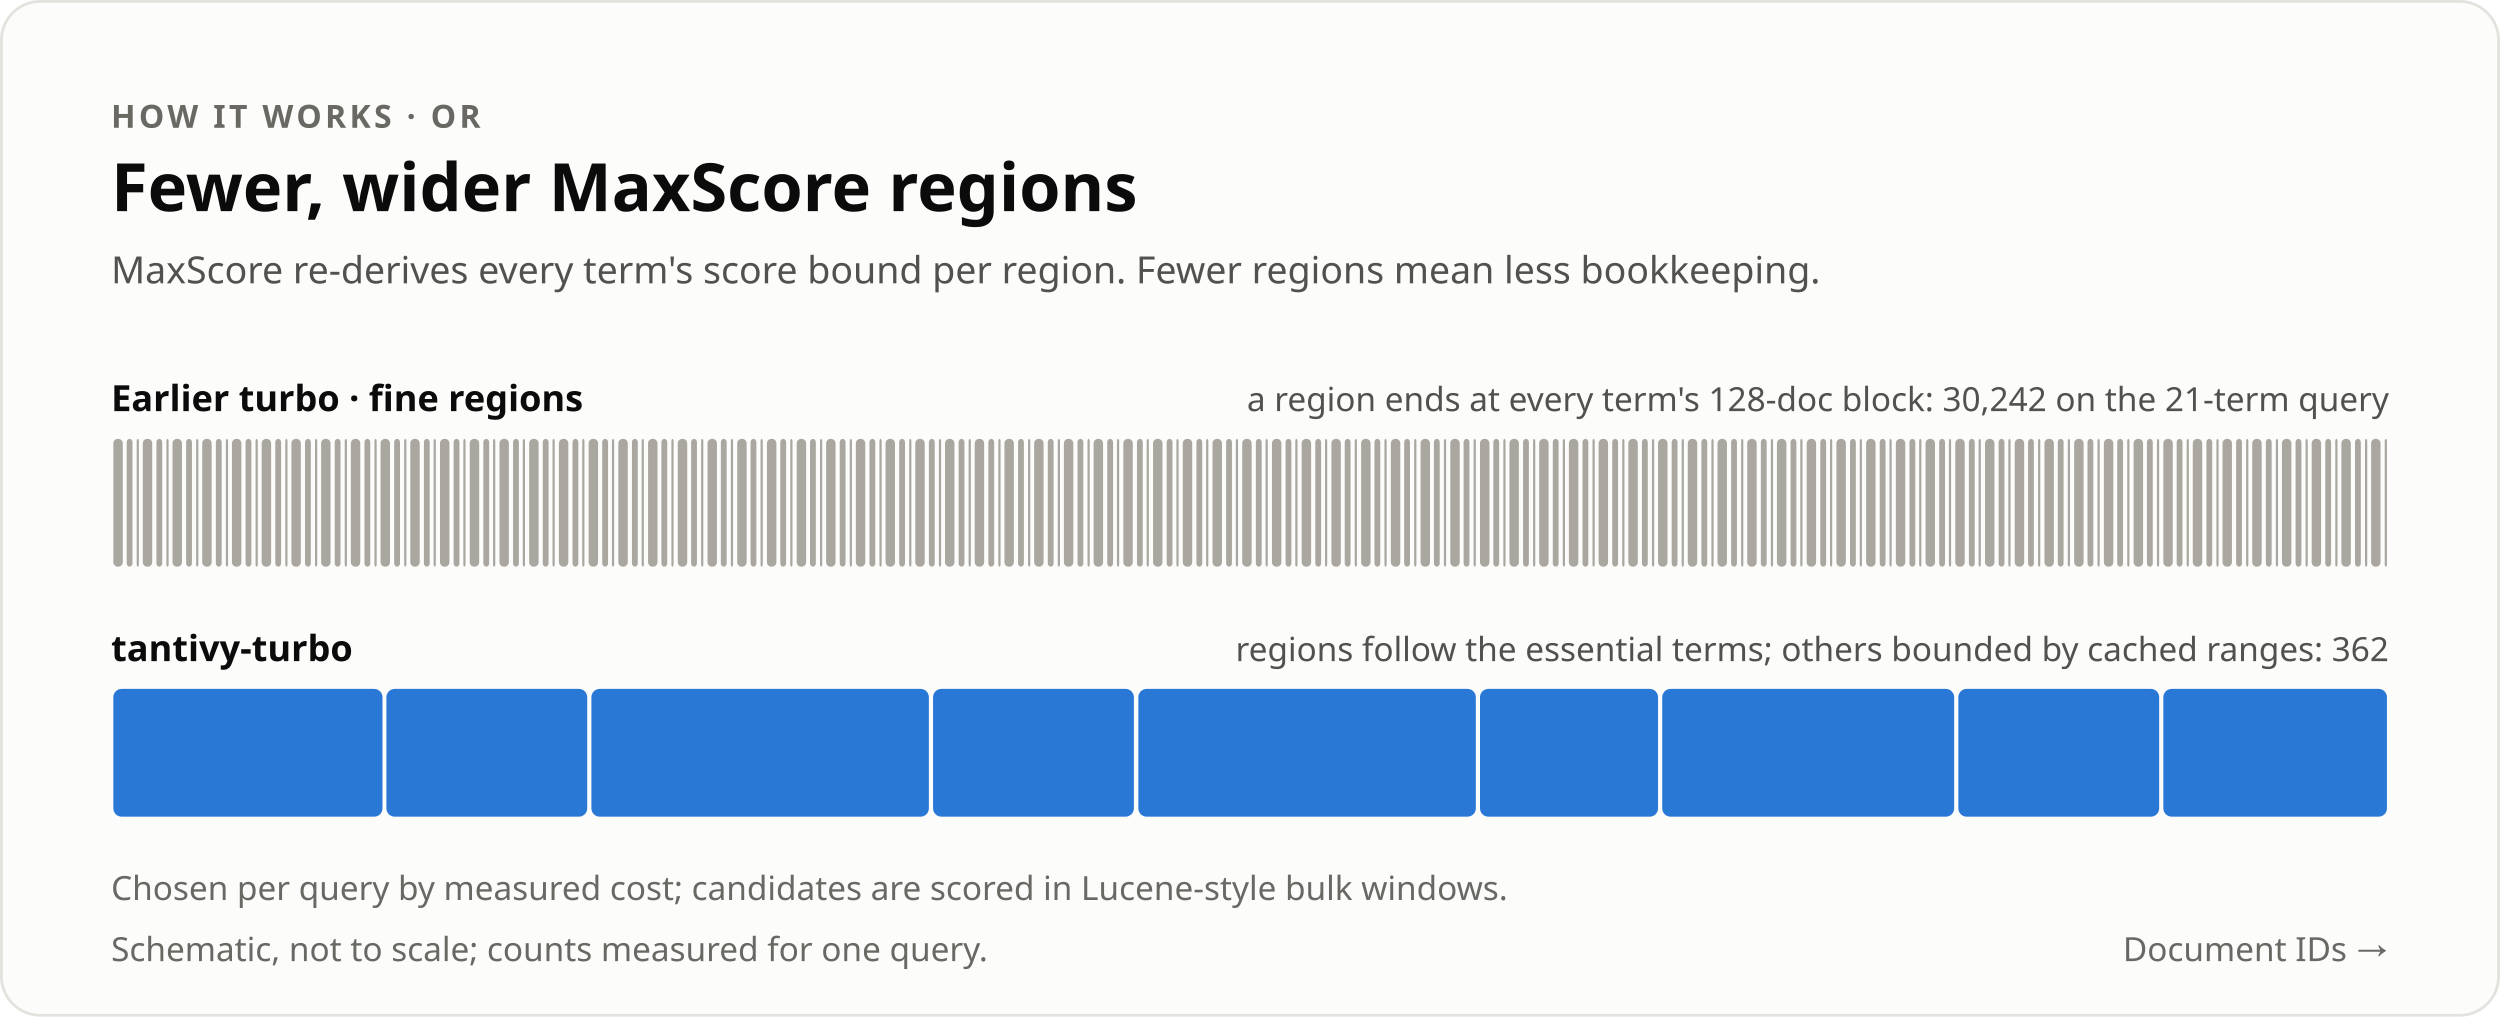
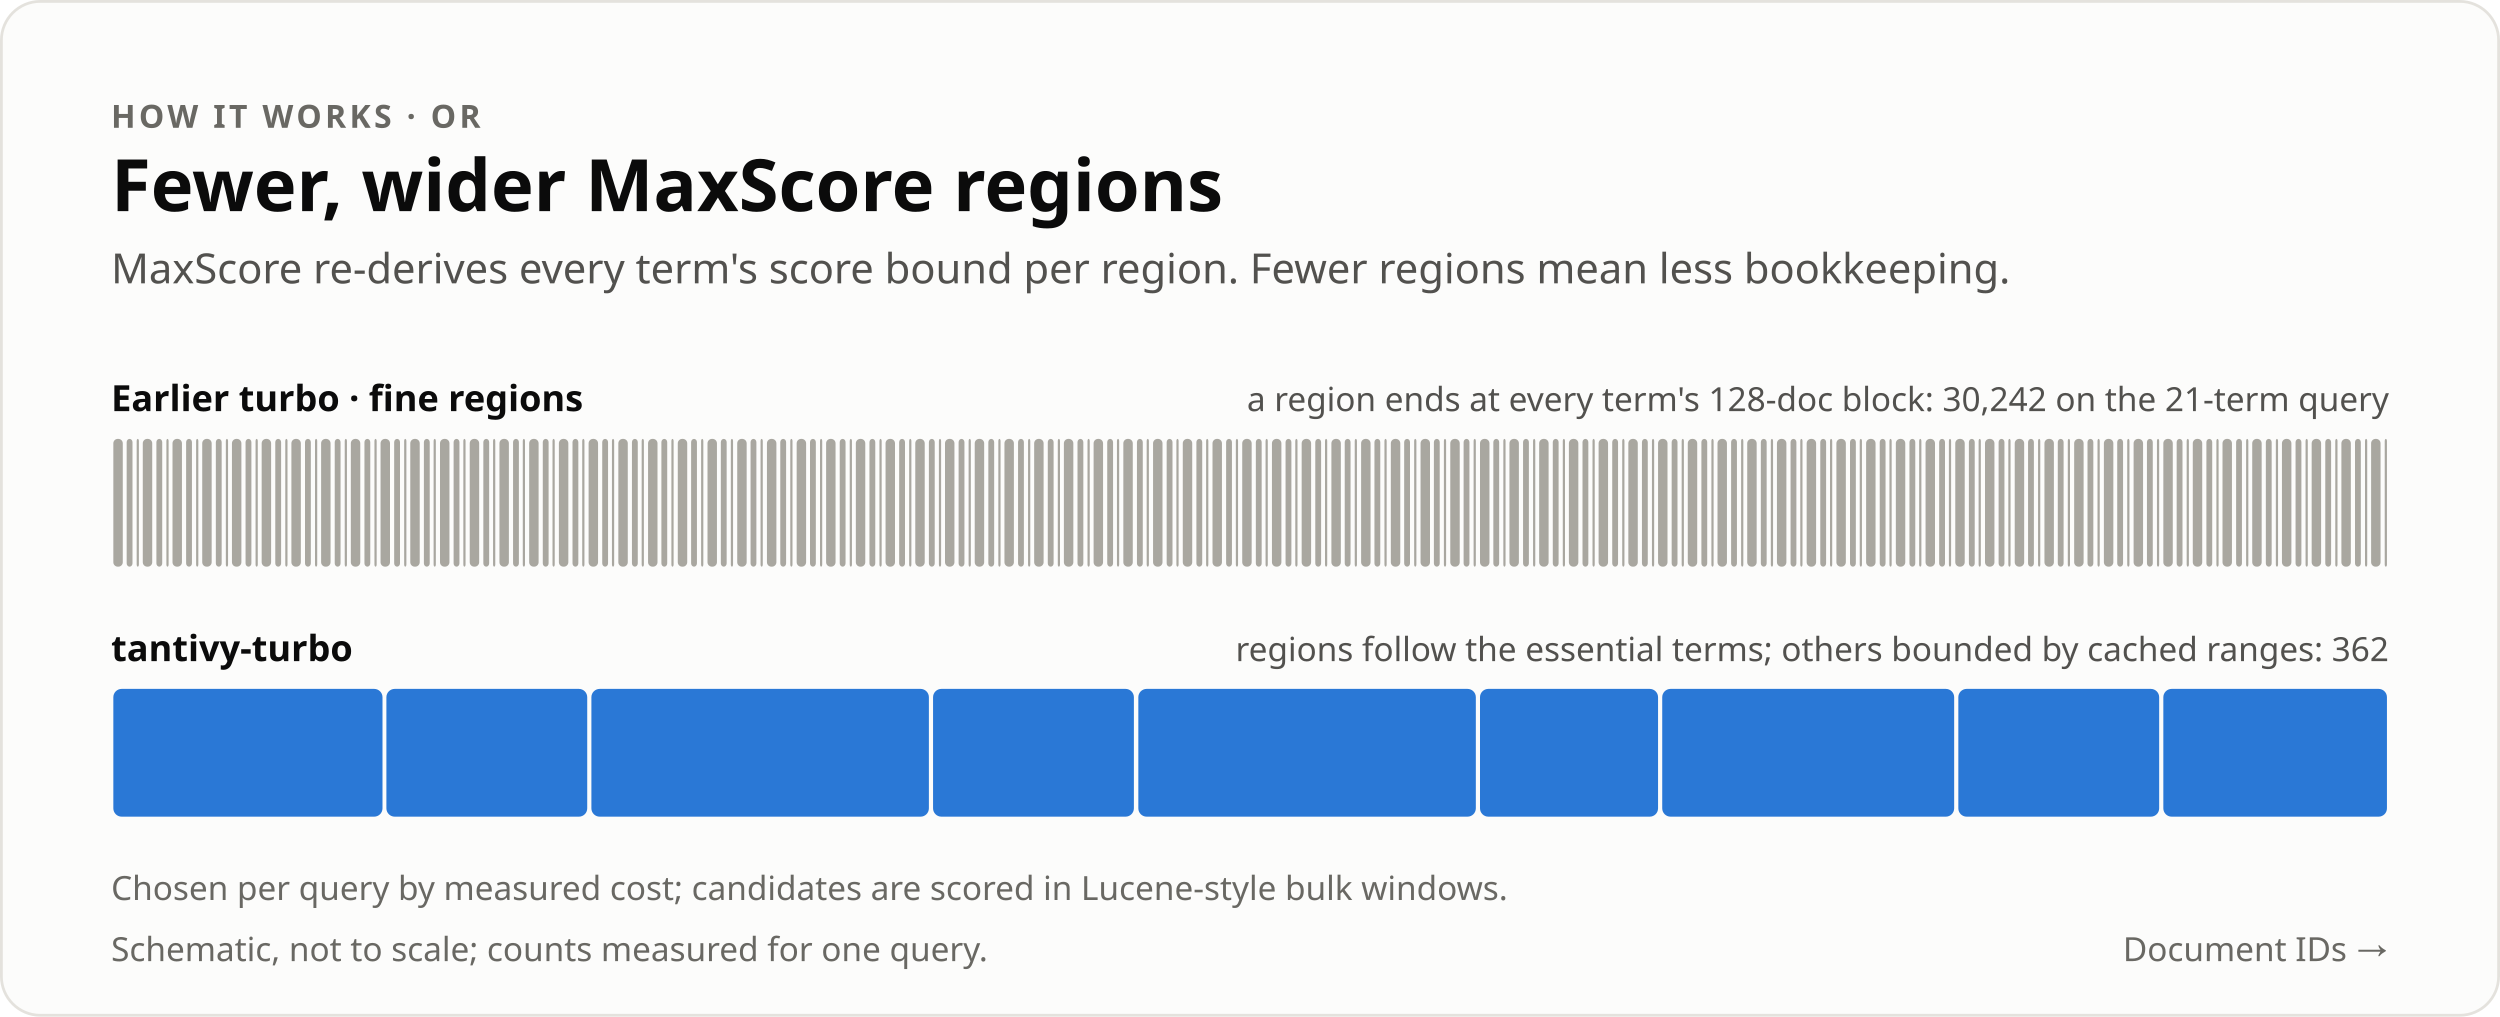
- <svg xmlns="http://www.w3.org/2000/svg" width="900" height="366" viewBox="0 0 900 366" role="img">
+ <svg xmlns="http://www.w3.org/2000/svg" width="900" height="366" viewBox="0 0 900 366" role="img" aria-labelledby="chart-title chart-description">
  <rect x="0.5" y="0.5" width="899" height="365" rx="14" fill="#fcfcfb" stroke="#e4e2dd" />
  <text x="40.0" y="46.0" font-size="11.5" font-weight="600" fill="#696863" text-anchor="start" letter-spacing="1.2" font-family="-apple-system, BlinkMacSystemFont, 'Segoe UI', 'Noto Sans', Helvetica, Arial, sans-serif">HOW IT WORKS · OR</text>
-   <text x="40.0" y="76.0" font-size="24" font-weight="700" fill="#0b0b0b" text-anchor="start" font-family="-apple-system, BlinkMacSystemFont, 'Segoe UI', 'Noto Sans', Helvetica, Arial, sans-serif">Fewer, wider MaxScore regions</text>
-   <text x="40.0" y="102.0" font-size="13.5" font-weight="400" fill="#52514e" text-anchor="start" font-family="-apple-system, BlinkMacSystemFont, 'Segoe UI', 'Noto Sans', Helvetica, Arial, sans-serif">MaxScore re-derives every term's score bound per region. Fewer regions mean less bookkeeping.</text>
+   <text x="40.0" y="76.0" font-size="26" font-weight="700" fill="#0b0b0b" text-anchor="start" font-family="-apple-system, BlinkMacSystemFont, 'Segoe UI', 'Noto Sans', Helvetica, Arial, sans-serif">Fewer, wider MaxScore regions</text>
+   <text x="40.0" y="102.0" font-size="15" font-weight="400" fill="#52514e" text-anchor="start" font-family="-apple-system, BlinkMacSystemFont, 'Segoe UI', 'Noto Sans', Helvetica, Arial, sans-serif">MaxScore re-derives every term's score bound per region. Fewer regions mean less bookkeeping.</text>
  <text x="40.0" y="148.0" font-size="13" font-weight="600" fill="#0b0b0b" text-anchor="start" font-family="-apple-system, BlinkMacSystemFont, 'Segoe UI', 'Noto Sans', Helvetica, Arial, sans-serif">Earlier turbo · fine regions</text>
  <text x="860.0" y="148.0" font-size="12" font-weight="400" fill="#52514e" text-anchor="end" font-family="-apple-system, BlinkMacSystemFont, 'Segoe UI', 'Noto Sans', Helvetica, Arial, sans-serif">a region ends at every term's 128-doc block: 30,242 on the 21-term query</text>
  <rect x="40.8" y="158" width="3.4" height="46" rx="1.6" fill="#a9a7a0" />
  <rect x="45.6" y="158" width="2.1" height="46" rx="1.2" fill="#a9a7a0" />
  <rect x="49.2" y="158" width="0.8" height="46" rx="0.8" fill="#a9a7a0" />
  <rect x="51.4" y="158" width="3.4" height="46" rx="1.6" fill="#a9a7a0" />
  <rect x="56.3" y="158" width="2.1" height="46" rx="1.2" fill="#a9a7a0" />
  <rect x="59.9" y="158" width="0.8" height="46" rx="0.8" fill="#a9a7a0" />
  <rect x="62.1" y="158" width="3.4" height="46" rx="1.6" fill="#a9a7a0" />
  <rect x="67.0" y="158" width="2.1" height="46" rx="1.2" fill="#a9a7a0" />
  <rect x="70.6" y="158" width="0.8" height="46" rx="0.8" fill="#a9a7a0" />
  <rect x="72.8" y="158" width="3.4" height="46" rx="1.6" fill="#a9a7a0" />
  <rect x="77.7" y="158" width="2.1" height="46" rx="1.2" fill="#a9a7a0" />
  <rect x="81.3" y="158" width="0.8" height="46" rx="0.8" fill="#a9a7a0" />
  <rect x="83.5" y="158" width="3.4" height="46" rx="1.6" fill="#a9a7a0" />
  <rect x="88.4" y="158" width="2.1" height="46" rx="1.2" fill="#a9a7a0" />
  <rect x="92.0" y="158" width="0.8" height="46" rx="0.8" fill="#a9a7a0" />
  <rect x="94.2" y="158" width="3.4" height="46" rx="1.6" fill="#a9a7a0" />
  <rect x="99.1" y="158" width="2.1" height="46" rx="1.2" fill="#a9a7a0" />
  <rect x="102.7" y="158" width="0.8" height="46" rx="0.8" fill="#a9a7a0" />
  <rect x="104.9" y="158" width="3.4" height="46" rx="1.6" fill="#a9a7a0" />
  <rect x="109.8" y="158" width="2.1" height="46" rx="1.2" fill="#a9a7a0" />
  <rect x="113.4" y="158" width="0.8" height="46" rx="0.8" fill="#a9a7a0" />
  <rect x="115.6" y="158" width="3.4" height="46" rx="1.6" fill="#a9a7a0" />
  <rect x="120.5" y="158" width="2.1" height="46" rx="1.2" fill="#a9a7a0" />
  <rect x="124.1" y="158" width="0.8" height="46" rx="0.8" fill="#a9a7a0" />
  <rect x="126.3" y="158" width="3.4" height="46" rx="1.6" fill="#a9a7a0" />
  <rect x="131.2" y="158" width="2.1" height="46" rx="1.2" fill="#a9a7a0" />
  <rect x="134.8" y="158" width="0.8" height="46" rx="0.8" fill="#a9a7a0" />
  <rect x="137.0" y="158" width="3.4" height="46" rx="1.6" fill="#a9a7a0" />
  <rect x="141.9" y="158" width="2.1" height="46" rx="1.2" fill="#a9a7a0" />
  <rect x="145.5" y="158" width="0.8" height="46" rx="0.8" fill="#a9a7a0" />
  <rect x="147.7" y="158" width="3.4" height="46" rx="1.6" fill="#a9a7a0" />
  <rect x="152.6" y="158" width="2.1" height="46" rx="1.2" fill="#a9a7a0" />
  <rect x="156.1" y="158" width="0.8" height="46" rx="0.8" fill="#a9a7a0" />
  <rect x="158.4" y="158" width="3.4" height="46" rx="1.6" fill="#a9a7a0" />
  <rect x="163.3" y="158" width="2.1" height="46" rx="1.2" fill="#a9a7a0" />
  <rect x="166.8" y="158" width="0.8" height="46" rx="0.8" fill="#a9a7a0" />
  <rect x="169.1" y="158" width="3.4" height="46" rx="1.6" fill="#a9a7a0" />
  <rect x="174.0" y="158" width="2.1" height="46" rx="1.2" fill="#a9a7a0" />
  <rect x="177.5" y="158" width="0.8" height="46" rx="0.8" fill="#a9a7a0" />
  <rect x="179.8" y="158" width="3.4" height="46" rx="1.6" fill="#a9a7a0" />
  <rect x="184.7" y="158" width="2.1" height="46" rx="1.2" fill="#a9a7a0" />
  <rect x="188.2" y="158" width="0.8" height="46" rx="0.8" fill="#a9a7a0" />
  <rect x="190.5" y="158" width="3.4" height="46" rx="1.6" fill="#a9a7a0" />
  <rect x="195.4" y="158" width="2.1" height="46" rx="1.2" fill="#a9a7a0" />
  <rect x="198.9" y="158" width="0.8" height="46" rx="0.8" fill="#a9a7a0" />
  <rect x="201.2" y="158" width="3.4" height="46" rx="1.6" fill="#a9a7a0" />
  <rect x="206.1" y="158" width="2.1" height="46" rx="1.2" fill="#a9a7a0" />
  <rect x="209.6" y="158" width="0.8" height="46" rx="0.8" fill="#a9a7a0" />
  <rect x="211.9" y="158" width="3.4" height="46" rx="1.6" fill="#a9a7a0" />
  <rect x="216.8" y="158" width="2.1" height="46" rx="1.2" fill="#a9a7a0" />
  <rect x="220.3" y="158" width="0.8" height="46" rx="0.8" fill="#a9a7a0" />
  <rect x="222.6" y="158" width="3.4" height="46" rx="1.6" fill="#a9a7a0" />
  <rect x="227.5" y="158" width="2.1" height="46" rx="1.2" fill="#a9a7a0" />
  <rect x="231.0" y="158" width="0.8" height="46" rx="0.8" fill="#a9a7a0" />
  <rect x="233.3" y="158" width="3.4" height="46" rx="1.6" fill="#a9a7a0" />
  <rect x="238.1" y="158" width="2.1" height="46" rx="1.2" fill="#a9a7a0" />
  <rect x="241.7" y="158" width="0.8" height="46" rx="0.8" fill="#a9a7a0" />
  <rect x="244.0" y="158" width="3.4" height="46" rx="1.6" fill="#a9a7a0" />
  <rect x="248.8" y="158" width="2.1" height="46" rx="1.2" fill="#a9a7a0" />
  <rect x="252.4" y="158" width="0.8" height="46" rx="0.8" fill="#a9a7a0" />
  <rect x="254.7" y="158" width="3.4" height="46" rx="1.6" fill="#a9a7a0" />
  <rect x="259.5" y="158" width="2.1" height="46" rx="1.2" fill="#a9a7a0" />
  <rect x="263.1" y="158" width="0.8" height="46" rx="0.8" fill="#a9a7a0" />
  <rect x="265.4" y="158" width="3.4" height="46" rx="1.6" fill="#a9a7a0" />
  <rect x="270.2" y="158" width="2.1" height="46" rx="1.2" fill="#a9a7a0" />
  <rect x="273.8" y="158" width="0.8" height="46" rx="0.8" fill="#a9a7a0" />
  <rect x="276.1" y="158" width="3.4" height="46" rx="1.6" fill="#a9a7a0" />
  <rect x="280.9" y="158" width="2.1" height="46" rx="1.2" fill="#a9a7a0" />
  <rect x="284.5" y="158" width="0.8" height="46" rx="0.8" fill="#a9a7a0" />
  <rect x="286.8" y="158" width="3.4" height="46" rx="1.6" fill="#a9a7a0" />
  <rect x="291.6" y="158" width="2.1" height="46" rx="1.2" fill="#a9a7a0" />
  <rect x="295.2" y="158" width="0.8" height="46" rx="0.8" fill="#a9a7a0" />
  <rect x="297.4" y="158" width="3.4" height="46" rx="1.6" fill="#a9a7a0" />
  <rect x="302.3" y="158" width="2.1" height="46" rx="1.2" fill="#a9a7a0" />
  <rect x="305.9" y="158" width="0.8" height="46" rx="0.8" fill="#a9a7a0" />
  <rect x="308.1" y="158" width="3.4" height="46" rx="1.6" fill="#a9a7a0" />
  <rect x="313.0" y="158" width="2.1" height="46" rx="1.2" fill="#a9a7a0" />
  <rect x="316.6" y="158" width="0.8" height="46" rx="0.8" fill="#a9a7a0" />
  <rect x="318.8" y="158" width="3.4" height="46" rx="1.6" fill="#a9a7a0" />
  <rect x="323.7" y="158" width="2.1" height="46" rx="1.2" fill="#a9a7a0" />
  <rect x="327.3" y="158" width="0.8" height="46" rx="0.8" fill="#a9a7a0" />
  <rect x="329.5" y="158" width="3.4" height="46" rx="1.6" fill="#a9a7a0" />
  <rect x="334.4" y="158" width="2.1" height="46" rx="1.2" fill="#a9a7a0" />
  <rect x="338.0" y="158" width="0.8" height="46" rx="0.8" fill="#a9a7a0" />
  <rect x="340.2" y="158" width="3.4" height="46" rx="1.6" fill="#a9a7a0" />
  <rect x="345.1" y="158" width="2.1" height="46" rx="1.2" fill="#a9a7a0" />
  <rect x="348.7" y="158" width="0.8" height="46" rx="0.8" fill="#a9a7a0" />
  <rect x="350.9" y="158" width="3.4" height="46" rx="1.6" fill="#a9a7a0" />
  <rect x="355.8" y="158" width="2.1" height="46" rx="1.2" fill="#a9a7a0" />
  <rect x="359.4" y="158" width="0.8" height="46" rx="0.8" fill="#a9a7a0" />
  <rect x="361.6" y="158" width="3.4" height="46" rx="1.6" fill="#a9a7a0" />
  <rect x="366.5" y="158" width="2.1" height="46" rx="1.2" fill="#a9a7a0" />
  <rect x="370.1" y="158" width="0.8" height="46" rx="0.8" fill="#a9a7a0" />
  <rect x="372.3" y="158" width="3.4" height="46" rx="1.6" fill="#a9a7a0" />
  <rect x="377.2" y="158" width="2.1" height="46" rx="1.2" fill="#a9a7a0" />
  <rect x="380.8" y="158" width="0.8" height="46" rx="0.8" fill="#a9a7a0" />
  <rect x="383.0" y="158" width="3.4" height="46" rx="1.6" fill="#a9a7a0" />
  <rect x="387.9" y="158" width="2.1" height="46" rx="1.2" fill="#a9a7a0" />
  <rect x="391.5" y="158" width="0.8" height="46" rx="0.8" fill="#a9a7a0" />
  <rect x="393.7" y="158" width="3.4" height="46" rx="1.6" fill="#a9a7a0" />
  <rect x="398.6" y="158" width="2.1" height="46" rx="1.2" fill="#a9a7a0" />
  <rect x="402.1" y="158" width="0.8" height="46" rx="0.8" fill="#a9a7a0" />
  <rect x="404.4" y="158" width="3.4" height="46" rx="1.6" fill="#a9a7a0" />
  <rect x="409.3" y="158" width="2.1" height="46" rx="1.2" fill="#a9a7a0" />
  <rect x="412.8" y="158" width="0.8" height="46" rx="0.8" fill="#a9a7a0" />
  <rect x="415.1" y="158" width="3.4" height="46" rx="1.6" fill="#a9a7a0" />
  <rect x="420.0" y="158" width="2.1" height="46" rx="1.2" fill="#a9a7a0" />
  <rect x="423.5" y="158" width="0.8" height="46" rx="0.8" fill="#a9a7a0" />
  <rect x="425.8" y="158" width="3.4" height="46" rx="1.6" fill="#a9a7a0" />
  <rect x="430.7" y="158" width="2.1" height="46" rx="1.2" fill="#a9a7a0" />
  <rect x="434.2" y="158" width="0.8" height="46" rx="0.8" fill="#a9a7a0" />
  <rect x="436.5" y="158" width="3.4" height="46" rx="1.6" fill="#a9a7a0" />
  <rect x="441.4" y="158" width="2.1" height="46" rx="1.2" fill="#a9a7a0" />
  <rect x="444.9" y="158" width="0.8" height="46" rx="0.8" fill="#a9a7a0" />
  <rect x="447.2" y="158" width="3.4" height="46" rx="1.6" fill="#a9a7a0" />
  <rect x="452.1" y="158" width="2.1" height="46" rx="1.2" fill="#a9a7a0" />
  <rect x="455.6" y="158" width="0.8" height="46" rx="0.8" fill="#a9a7a0" />
  <rect x="457.9" y="158" width="3.4" height="46" rx="1.6" fill="#a9a7a0" />
  <rect x="462.8" y="158" width="2.1" height="46" rx="1.2" fill="#a9a7a0" />
  <rect x="466.3" y="158" width="0.8" height="46" rx="0.8" fill="#a9a7a0" />
  <rect x="468.6" y="158" width="3.4" height="46" rx="1.6" fill="#a9a7a0" />
  <rect x="473.5" y="158" width="2.1" height="46" rx="1.2" fill="#a9a7a0" />
  <rect x="477.0" y="158" width="0.8" height="46" rx="0.8" fill="#a9a7a0" />
  <rect x="479.3" y="158" width="3.4" height="46" rx="1.6" fill="#a9a7a0" />
  <rect x="484.1" y="158" width="2.1" height="46" rx="1.2" fill="#a9a7a0" />
  <rect x="487.7" y="158" width="0.8" height="46" rx="0.8" fill="#a9a7a0" />
  <rect x="490.0" y="158" width="3.4" height="46" rx="1.6" fill="#a9a7a0" />
  <rect x="494.8" y="158" width="2.1" height="46" rx="1.2" fill="#a9a7a0" />
  <rect x="498.4" y="158" width="0.8" height="46" rx="0.8" fill="#a9a7a0" />
  <rect x="500.7" y="158" width="3.4" height="46" rx="1.6" fill="#a9a7a0" />
  <rect x="505.5" y="158" width="2.1" height="46" rx="1.2" fill="#a9a7a0" />
  <rect x="509.1" y="158" width="0.8" height="46" rx="0.8" fill="#a9a7a0" />
  <rect x="511.4" y="158" width="3.4" height="46" rx="1.6" fill="#a9a7a0" />
  <rect x="516.2" y="158" width="2.1" height="46" rx="1.2" fill="#a9a7a0" />
  <rect x="519.8" y="158" width="0.8" height="46" rx="0.8" fill="#a9a7a0" />
  <rect x="522.1" y="158" width="3.4" height="46" rx="1.6" fill="#a9a7a0" />
  <rect x="526.9" y="158" width="2.1" height="46" rx="1.2" fill="#a9a7a0" />
  <rect x="530.5" y="158" width="0.8" height="46" rx="0.8" fill="#a9a7a0" />
  <rect x="532.8" y="158" width="3.4" height="46" rx="1.6" fill="#a9a7a0" />
  <rect x="537.6" y="158" width="2.1" height="46" rx="1.2" fill="#a9a7a0" />
  <rect x="541.2" y="158" width="0.8" height="46" rx="0.8" fill="#a9a7a0" />
  <rect x="543.4" y="158" width="3.4" height="46" rx="1.6" fill="#a9a7a0" />
  <rect x="548.3" y="158" width="2.1" height="46" rx="1.2" fill="#a9a7a0" />
  <rect x="551.9" y="158" width="0.8" height="46" rx="0.8" fill="#a9a7a0" />
  <rect x="554.1" y="158" width="3.4" height="46" rx="1.6" fill="#a9a7a0" />
  <rect x="559.0" y="158" width="2.1" height="46" rx="1.2" fill="#a9a7a0" />
  <rect x="562.6" y="158" width="0.8" height="46" rx="0.8" fill="#a9a7a0" />
  <rect x="564.8" y="158" width="3.4" height="46" rx="1.6" fill="#a9a7a0" />
  <rect x="569.7" y="158" width="2.1" height="46" rx="1.2" fill="#a9a7a0" />
  <rect x="573.3" y="158" width="0.8" height="46" rx="0.8" fill="#a9a7a0" />
  <rect x="575.5" y="158" width="3.4" height="46" rx="1.6" fill="#a9a7a0" />
  <rect x="580.4" y="158" width="2.1" height="46" rx="1.2" fill="#a9a7a0" />
  <rect x="584.0" y="158" width="0.8" height="46" rx="0.8" fill="#a9a7a0" />
  <rect x="586.2" y="158" width="3.4" height="46" rx="1.6" fill="#a9a7a0" />
  <rect x="591.1" y="158" width="2.1" height="46" rx="1.2" fill="#a9a7a0" />
  <rect x="594.7" y="158" width="0.8" height="46" rx="0.8" fill="#a9a7a0" />
  <rect x="596.9" y="158" width="3.4" height="46" rx="1.6" fill="#a9a7a0" />
  <rect x="601.8" y="158" width="2.1" height="46" rx="1.2" fill="#a9a7a0" />
  <rect x="605.4" y="158" width="0.8" height="46" rx="0.8" fill="#a9a7a0" />
  <rect x="607.6" y="158" width="3.4" height="46" rx="1.6" fill="#a9a7a0" />
  <rect x="612.5" y="158" width="2.1" height="46" rx="1.2" fill="#a9a7a0" />
  <rect x="616.1" y="158" width="0.8" height="46" rx="0.8" fill="#a9a7a0" />
  <rect x="618.3" y="158" width="3.4" height="46" rx="1.6" fill="#a9a7a0" />
  <rect x="623.2" y="158" width="2.1" height="46" rx="1.2" fill="#a9a7a0" />
  <rect x="626.8" y="158" width="0.8" height="46" rx="0.8" fill="#a9a7a0" />
  <rect x="629.0" y="158" width="3.4" height="46" rx="1.6" fill="#a9a7a0" />
  <rect x="633.9" y="158" width="2.1" height="46" rx="1.2" fill="#a9a7a0" />
  <rect x="637.5" y="158" width="0.8" height="46" rx="0.8" fill="#a9a7a0" />
  <rect x="639.7" y="158" width="3.4" height="46" rx="1.6" fill="#a9a7a0" />
  <rect x="644.6" y="158" width="2.1" height="46" rx="1.2" fill="#a9a7a0" />
  <rect x="648.1" y="158" width="0.8" height="46" rx="0.8" fill="#a9a7a0" />
  <rect x="650.4" y="158" width="3.4" height="46" rx="1.6" fill="#a9a7a0" />
  <rect x="655.3" y="158" width="2.1" height="46" rx="1.2" fill="#a9a7a0" />
  <rect x="658.8" y="158" width="0.8" height="46" rx="0.8" fill="#a9a7a0" />
  <rect x="661.1" y="158" width="3.4" height="46" rx="1.6" fill="#a9a7a0" />
  <rect x="666.0" y="158" width="2.1" height="46" rx="1.2" fill="#a9a7a0" />
  <rect x="669.5" y="158" width="0.8" height="46" rx="0.8" fill="#a9a7a0" />
  <rect x="671.8" y="158" width="3.4" height="46" rx="1.6" fill="#a9a7a0" />
  <rect x="676.7" y="158" width="2.1" height="46" rx="1.2" fill="#a9a7a0" />
  <rect x="680.2" y="158" width="0.8" height="46" rx="0.8" fill="#a9a7a0" />
  <rect x="682.5" y="158" width="3.4" height="46" rx="1.6" fill="#a9a7a0" />
  <rect x="687.4" y="158" width="2.1" height="46" rx="1.2" fill="#a9a7a0" />
  <rect x="690.9" y="158" width="0.8" height="46" rx="0.8" fill="#a9a7a0" />
  <rect x="693.2" y="158" width="3.4" height="46" rx="1.6" fill="#a9a7a0" />
  <rect x="698.1" y="158" width="2.1" height="46" rx="1.2" fill="#a9a7a0" />
  <rect x="701.6" y="158" width="0.8" height="46" rx="0.8" fill="#a9a7a0" />
  <rect x="703.9" y="158" width="3.4" height="46" rx="1.6" fill="#a9a7a0" />
  <rect x="708.8" y="158" width="2.1" height="46" rx="1.2" fill="#a9a7a0" />
  <rect x="712.3" y="158" width="0.8" height="46" rx="0.8" fill="#a9a7a0" />
  <rect x="714.6" y="158" width="3.4" height="46" rx="1.6" fill="#a9a7a0" />
  <rect x="719.5" y="158" width="2.1" height="46" rx="1.2" fill="#a9a7a0" />
  <rect x="723.0" y="158" width="0.8" height="46" rx="0.8" fill="#a9a7a0" />
  <rect x="725.3" y="158" width="3.4" height="46" rx="1.6" fill="#a9a7a0" />
  <rect x="730.1" y="158" width="2.1" height="46" rx="1.2" fill="#a9a7a0" />
  <rect x="733.7" y="158" width="0.8" height="46" rx="0.8" fill="#a9a7a0" />
  <rect x="736.0" y="158" width="3.4" height="46" rx="1.6" fill="#a9a7a0" />
  <rect x="740.8" y="158" width="2.1" height="46" rx="1.2" fill="#a9a7a0" />
  <rect x="744.4" y="158" width="0.8" height="46" rx="0.8" fill="#a9a7a0" />
  <rect x="746.7" y="158" width="3.4" height="46" rx="1.6" fill="#a9a7a0" />
  <rect x="751.5" y="158" width="2.1" height="46" rx="1.2" fill="#a9a7a0" />
  <rect x="755.1" y="158" width="0.8" height="46" rx="0.8" fill="#a9a7a0" />
  <rect x="757.4" y="158" width="3.4" height="46" rx="1.6" fill="#a9a7a0" />
  <rect x="762.2" y="158" width="2.1" height="46" rx="1.2" fill="#a9a7a0" />
  <rect x="765.8" y="158" width="0.8" height="46" rx="0.8" fill="#a9a7a0" />
  <rect x="768.1" y="158" width="3.4" height="46" rx="1.6" fill="#a9a7a0" />
  <rect x="772.9" y="158" width="2.1" height="46" rx="1.2" fill="#a9a7a0" />
  <rect x="776.5" y="158" width="0.8" height="46" rx="0.8" fill="#a9a7a0" />
  <rect x="778.8" y="158" width="3.4" height="46" rx="1.6" fill="#a9a7a0" />
  <rect x="783.6" y="158" width="2.1" height="46" rx="1.2" fill="#a9a7a0" />
  <rect x="787.2" y="158" width="0.8" height="46" rx="0.8" fill="#a9a7a0" />
  <rect x="789.4" y="158" width="3.4" height="46" rx="1.6" fill="#a9a7a0" />
  <rect x="794.3" y="158" width="2.1" height="46" rx="1.2" fill="#a9a7a0" />
  <rect x="797.9" y="158" width="0.8" height="46" rx="0.8" fill="#a9a7a0" />
  <rect x="800.1" y="158" width="3.4" height="46" rx="1.6" fill="#a9a7a0" />
  <rect x="805.0" y="158" width="2.1" height="46" rx="1.2" fill="#a9a7a0" />
  <rect x="808.6" y="158" width="0.8" height="46" rx="0.8" fill="#a9a7a0" />
  <rect x="810.8" y="158" width="3.4" height="46" rx="1.6" fill="#a9a7a0" />
  <rect x="815.7" y="158" width="2.1" height="46" rx="1.2" fill="#a9a7a0" />
  <rect x="819.3" y="158" width="0.8" height="46" rx="0.8" fill="#a9a7a0" />
  <rect x="821.5" y="158" width="3.4" height="46" rx="1.6" fill="#a9a7a0" />
  <rect x="826.4" y="158" width="2.1" height="46" rx="1.2" fill="#a9a7a0" />
  <rect x="830.0" y="158" width="0.8" height="46" rx="0.8" fill="#a9a7a0" />
  <rect x="832.2" y="158" width="3.4" height="46" rx="1.6" fill="#a9a7a0" />
  <rect x="837.1" y="158" width="2.1" height="46" rx="1.2" fill="#a9a7a0" />
  <rect x="840.7" y="158" width="0.8" height="46" rx="0.8" fill="#a9a7a0" />
  <rect x="842.9" y="158" width="3.4" height="46" rx="1.6" fill="#a9a7a0" />
  <rect x="847.8" y="158" width="2.1" height="46" rx="1.2" fill="#a9a7a0" />
  <rect x="851.4" y="158" width="0.8" height="46" rx="0.8" fill="#a9a7a0" />
  <rect x="853.6" y="158" width="3.4" height="46" rx="1.6" fill="#a9a7a0" />
  <rect x="858.5" y="158" width="0.8" height="46" rx="0.8" fill="#a9a7a0" />
  <text x="40.0" y="238.0" font-size="13" font-weight="600" fill="#0b0b0b" text-anchor="start" font-family="-apple-system, BlinkMacSystemFont, 'Segoe UI', 'Noto Sans', Helvetica, Arial, sans-serif">tantivy-turbo</text>
  <text x="860.0" y="238.0" font-size="12" font-weight="400" fill="#52514e" text-anchor="end" font-family="-apple-system, BlinkMacSystemFont, 'Segoe UI', 'Noto Sans', Helvetica, Arial, sans-serif">regions follow the essential terms; others bounded by cached ranges: 362</text>
  <rect x="40.8" y="248" width="96.9" height="46" rx="3.0" fill="#2a78d6" />
  <rect x="139.1" y="248" width="72.3" height="46" rx="3.0" fill="#2a78d6" />
  <rect x="212.9" y="248" width="121.5" height="46" rx="3.0" fill="#2a78d6" />
  <rect x="335.9" y="248" width="72.3" height="46" rx="3.0" fill="#2a78d6" />
  <rect x="409.8" y="248" width="121.5" height="46" rx="3.0" fill="#2a78d6" />
  <rect x="532.8" y="248" width="64.1" height="46" rx="3.0" fill="#2a78d6" />
  <rect x="598.4" y="248" width="105.1" height="46" rx="3.0" fill="#2a78d6" />
  <rect x="705.0" y="248" width="72.3" height="46" rx="3.0" fill="#2a78d6" />
  <rect x="778.8" y="248" width="80.5" height="46" rx="3.0" fill="#2a78d6" />
  <text x="40.0" y="324.0" font-size="12" font-weight="400" fill="#696863" text-anchor="start" font-family="-apple-system, BlinkMacSystemFont, 'Segoe UI', 'Noto Sans', Helvetica, Arial, sans-serif">Chosen per query by measured cost; candidates are scored in Lucene-style bulk windows.</text>
  <text x="40.0" y="346.0" font-size="12" font-weight="400" fill="#696863" text-anchor="start" font-family="-apple-system, BlinkMacSystemFont, 'Segoe UI', 'Noto Sans', Helvetica, Arial, sans-serif">Schematic, not to scale; counts measured for one query.</text>
  <text x="860.0" y="346.0" font-size="12" font-weight="400" fill="#696863" text-anchor="end" font-family="-apple-system, BlinkMacSystemFont, 'Segoe UI', 'Noto Sans', Helvetica, Arial, sans-serif">Document IDs →</text>
</svg>
